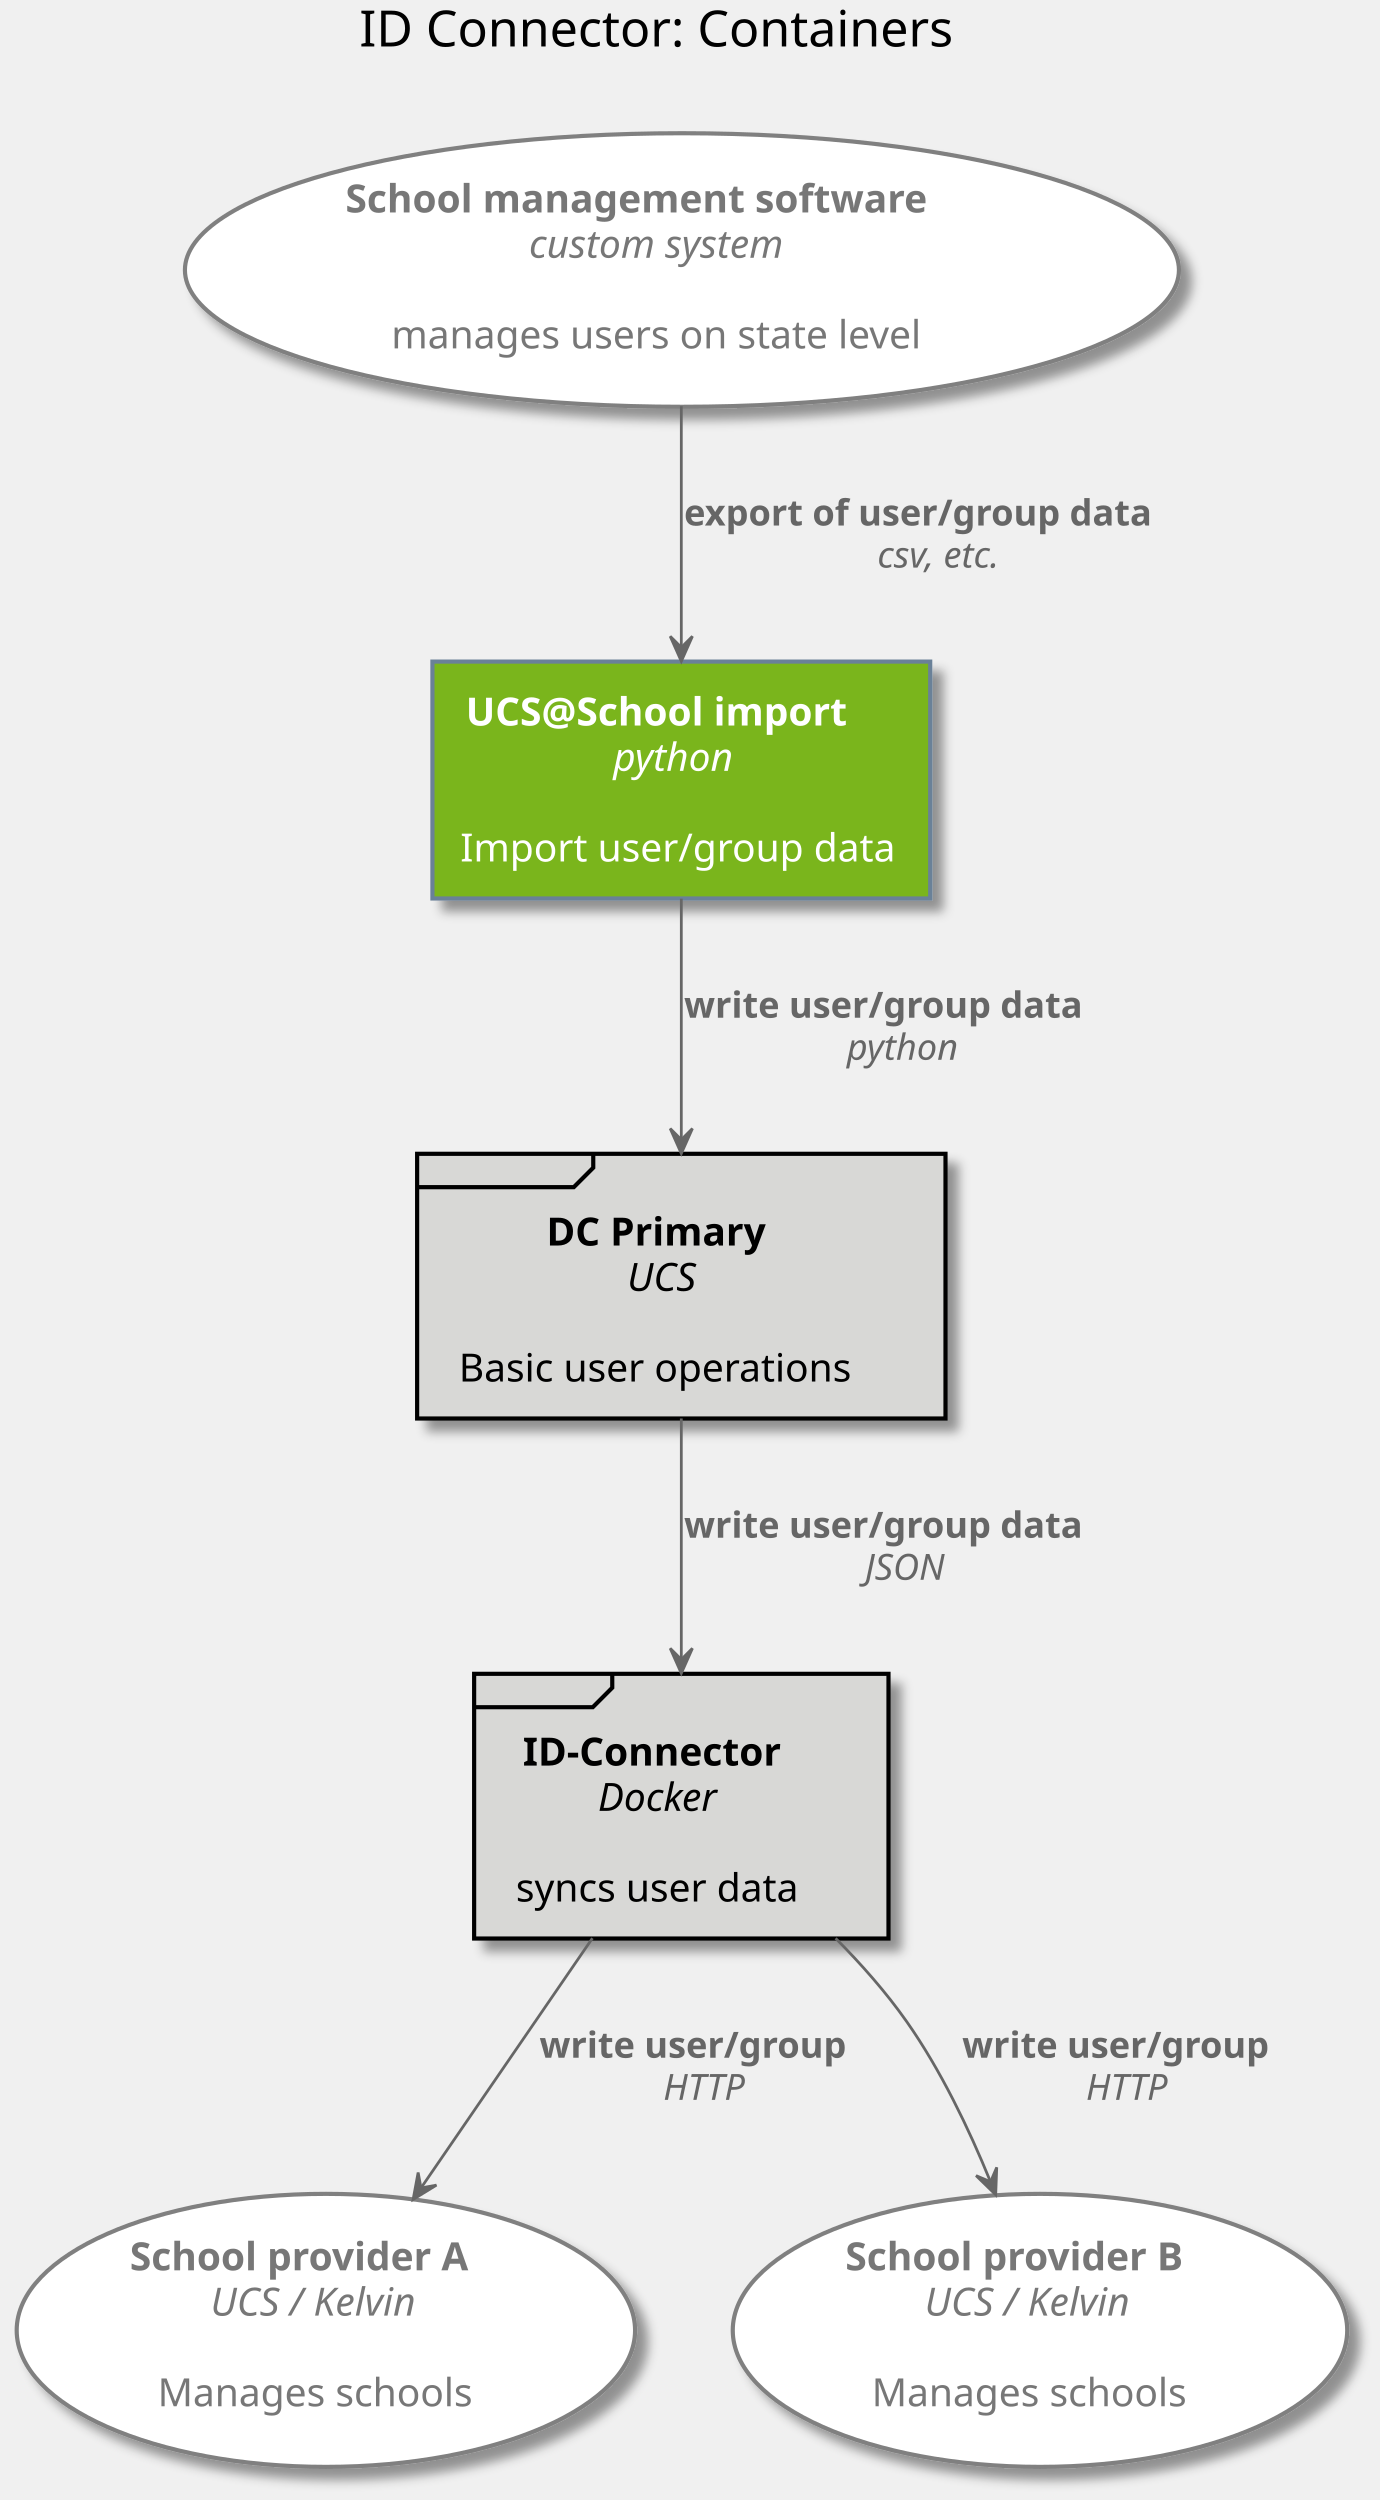
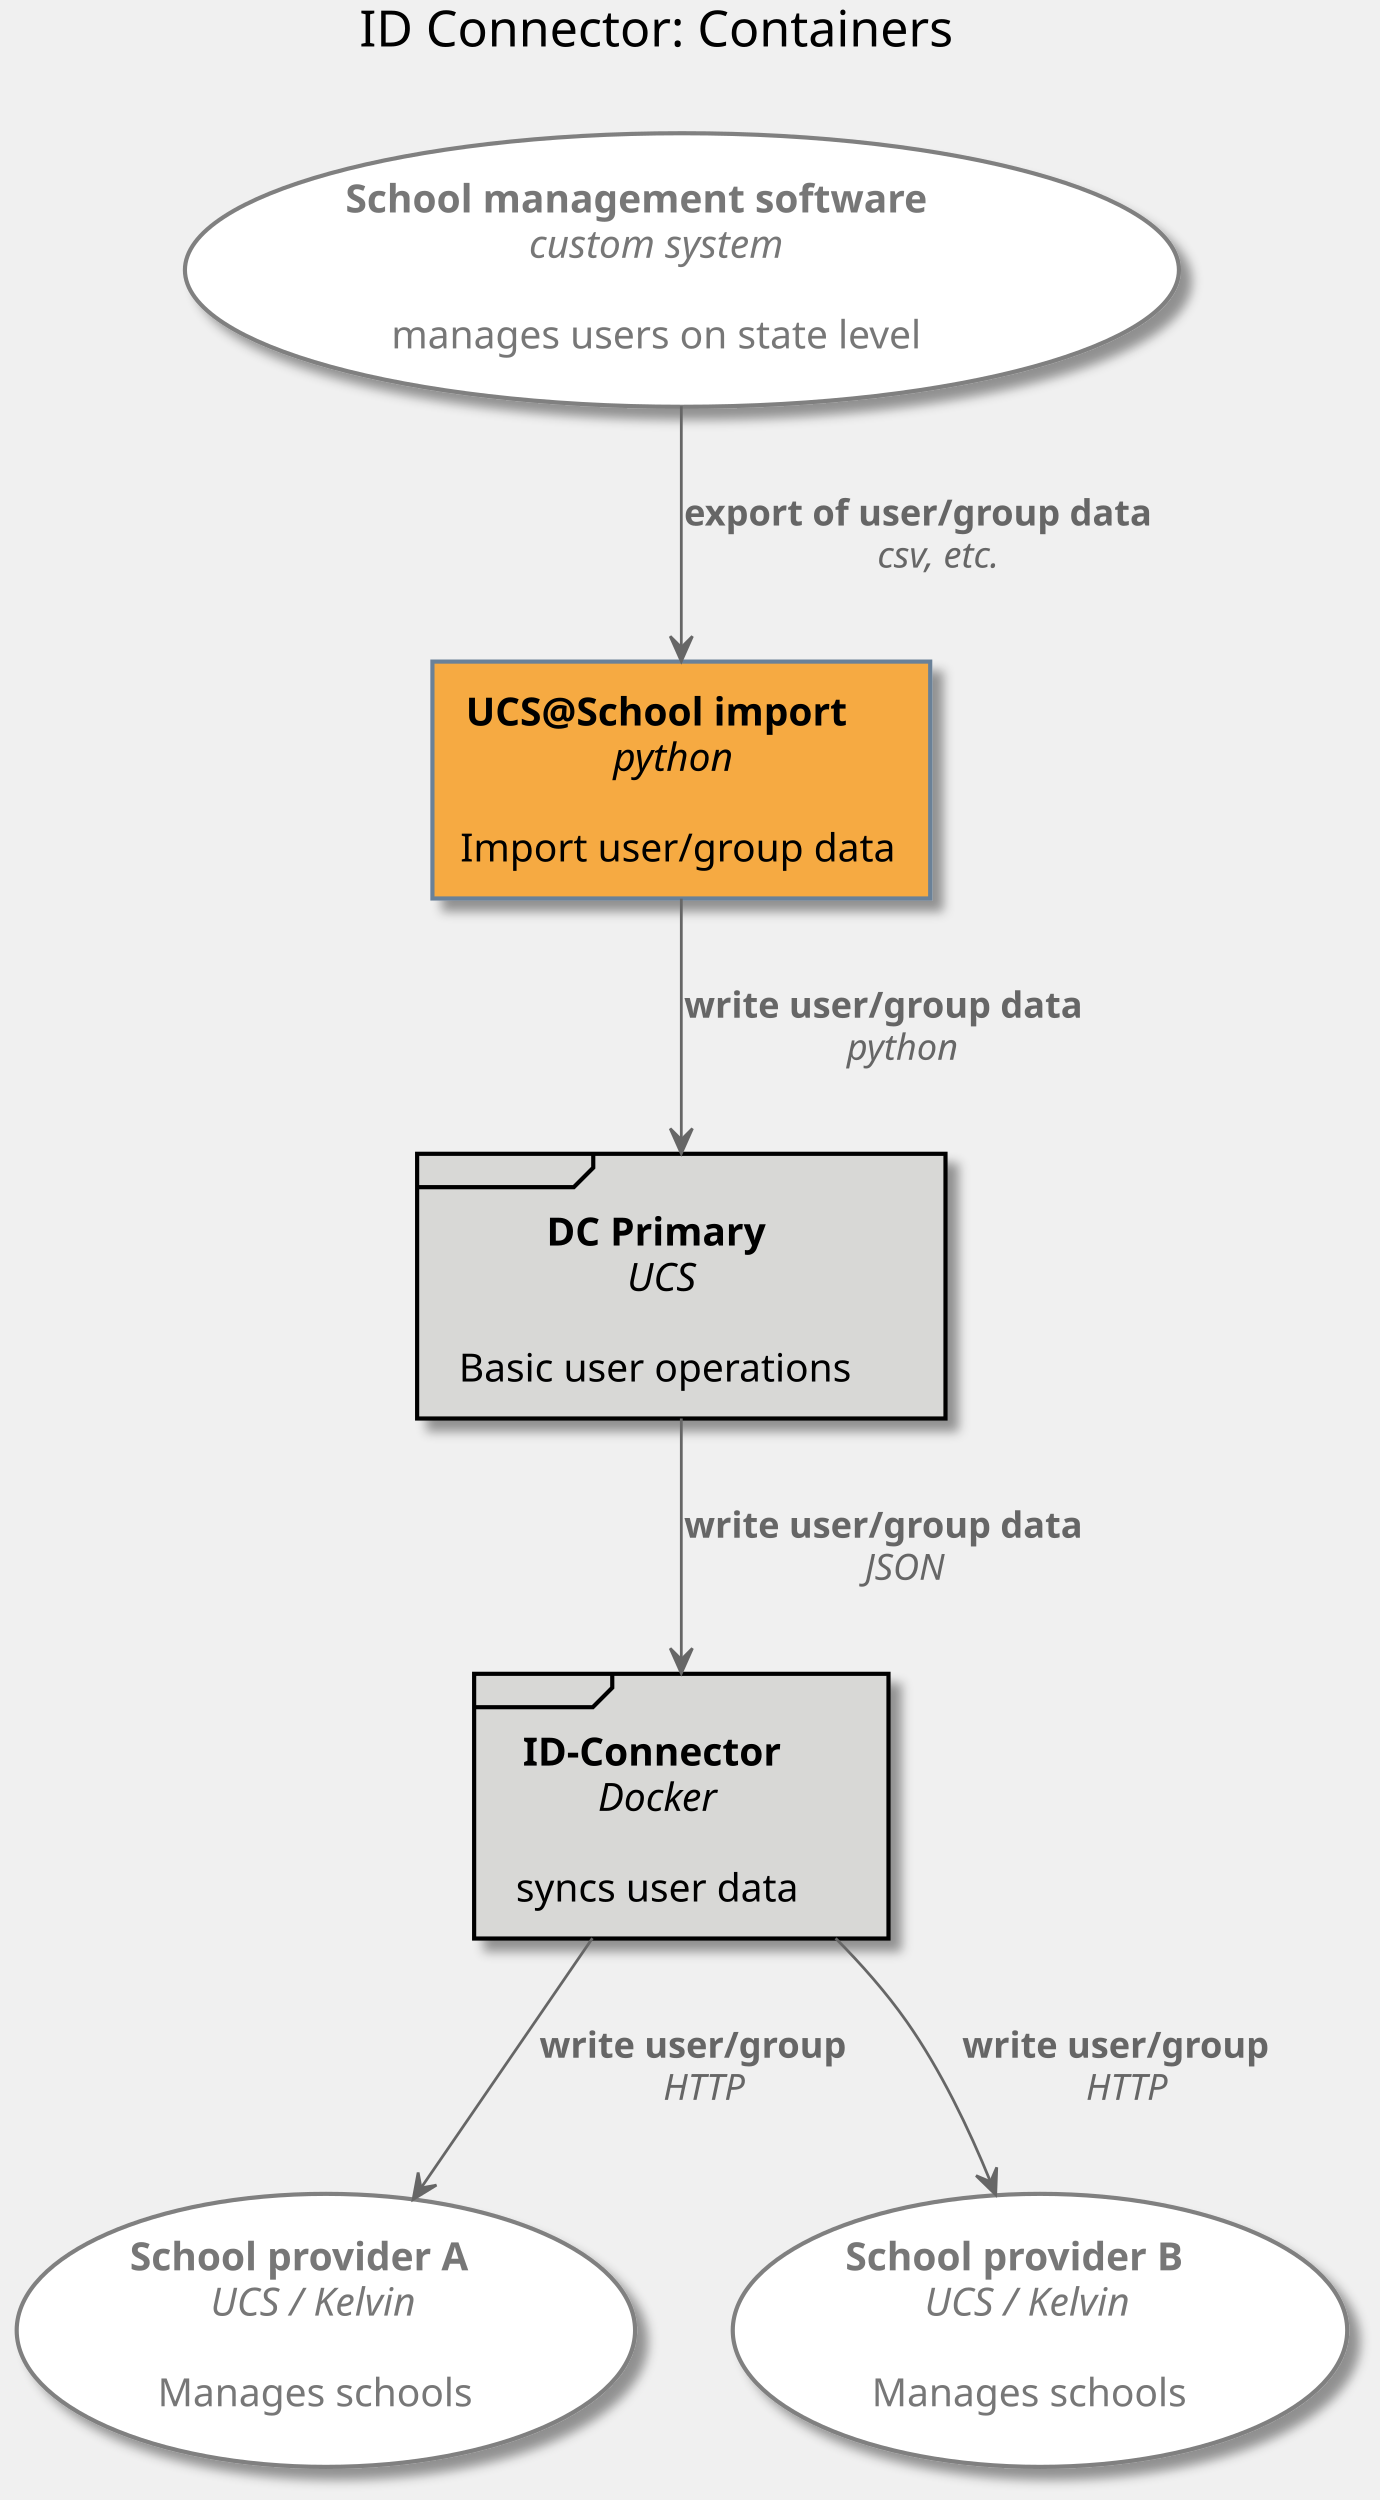
<svg xmlns="http://www.w3.org/2000/svg" contentScriptType="application/ecmascript" contentStyleType="text/css" height="899px" preserveAspectRatio="none" style="width:496px;height:899px;background:#FFFFFF;" version="1.1" viewBox="0 0 496 899" width="496px" zoomAndPan="magnify">
  <defs>
-     <filter height="300%" id="fcage67ntd0zc" width="300%" x="-1" y="-1">
+     <filter height="300%" id="f1ruph2ab63yde" width="300%" x="-1" y="-1">
      <feGaussianBlur result="blurOut" stdDeviation="2.0" />
      <feColorMatrix in="blurOut" result="blurOut2" type="matrix" values="0 0 0 0 0 0 0 0 0 0 0 0 0 0 0 0 0 0 .4 0" />
      <feOffset dx="4.0" dy="4.0" in="blurOut2" result="blurOut3" />
      <feBlend in="SourceGraphic" in2="blurOut3" mode="normal" />
    </filter>
  </defs>
  <g>
    <text fill="#000000" font-family="sans-serif" font-size="18" lengthAdjust="spacing" textLength="225" x="129.23" y="16.708">ID Connector: Containers</text>
    <text fill="#000000" font-family="sans-serif" font-size="18" lengthAdjust="spacing" textLength="0" x="244.73" y="37.661" />
-     <rect fill="#D8D8D6" filter="url(#fcage67ntd0zc)" height="95.188" style="stroke:#000000;stroke-width:1.5;" width="190" x="150" y="414.906" />
+     <rect fill="#D8D8D6" filter="url(#f1ruph2ab63yde)" height="95.188" style="stroke:#000000;stroke-width:1.5;" width="190" x="150" y="414.906" />
    <path d="M213.333,414.906 L213.333,419.906 L206.333,426.906 L150,426.906 " fill="none" style="stroke:#000000;stroke-width:1.5;" />
    <text fill="#000000" font-family="sans-serif" font-size="14" font-weight="bold" lengthAdjust="spacing" textLength="87" x="196.5" y="447.901">DC Primary</text>
    <text fill="#000000" font-family="sans-serif" font-size="14" font-style="italic" lengthAdjust="spacing" textLength="29" x="225.5" y="464.198">UCS</text>
    <text fill="#000000" font-family="sans-serif" font-size="14" lengthAdjust="spacing" textLength="0" x="242" y="480.495" />
    <text fill="#000000" font-family="sans-serif" font-size="14" lengthAdjust="spacing" textLength="150" x="165" y="496.792">Basic user operations</text>
-     <ellipse cx="245.223" cy="97.096" fill="#FFFFFF" filter="url(#fcage67ntd0zc)" rx="178.723" ry="49.189" style="stroke:#808080;stroke-width:1.5;" />
+     <ellipse cx="245.223" cy="97.096" fill="#FFFFFF" filter="url(#f1ruph2ab63yde)" rx="178.723" ry="49.189" style="stroke:#808080;stroke-width:1.5;" />
    <text fill="#777777" font-family="sans-serif" font-size="14" font-weight="bold" lengthAdjust="spacing" textLength="236" x="124.223" y="76.398">School management software</text>
    <text fill="#777777" font-family="sans-serif" font-size="14" font-style="italic" lengthAdjust="spacing" textLength="104" x="190.223" y="92.695">custom system</text>
    <text fill="#777777" font-family="sans-serif" font-size="14" lengthAdjust="spacing" textLength="0" x="244.223" y="108.992" />
    <text fill="#777777" font-family="sans-serif" font-size="14" lengthAdjust="spacing" textLength="203" x="140.723" y="125.288">manages users on state level</text>
-     <rect fill="#7AB51D" filter="url(#fcage67ntd0zc)" height="85.188" style="stroke:#6A8198;stroke-width:1.5;" width="179" x="155.5" y="237.906" />
-     <text fill="#FFFFFF" font-family="sans-serif" font-size="14" font-weight="bold" lengthAdjust="spacing" textLength="155" x="167.5" y="260.901">UCS@School import</text>
-     <text fill="#FFFFFF" font-family="sans-serif" font-size="14" font-style="italic" lengthAdjust="spacing" textLength="49" x="220.5" y="277.198">python</text>
-     <text fill="#FFFFFF" font-family="sans-serif" font-size="14" lengthAdjust="spacing" textLength="0" x="247" y="293.495" />
-     <text fill="#FFFFFF" font-family="sans-serif" font-size="14" lengthAdjust="spacing" textLength="159" x="165.5" y="309.792">Import user/group data</text>
-     <rect fill="#D8D8D6" filter="url(#fcage67ntd0zc)" height="95.188" style="stroke:#000000;stroke-width:1.5;" width="149" x="170.5" y="601.906" />
+     <rect fill="#F6AA42" filter="url(#f1ruph2ab63yde)" height="85.188" style="stroke:#6A8198;stroke-width:1.5;" width="179" x="155.5" y="237.906" />
+     <text fill="#000000" font-family="sans-serif" font-size="14" font-weight="bold" lengthAdjust="spacing" textLength="155" x="167.5" y="260.901">UCS@School import</text>
+     <text fill="#000000" font-family="sans-serif" font-size="14" font-style="italic" lengthAdjust="spacing" textLength="49" x="220.5" y="277.198">python</text>
+     <text fill="#000000" font-family="sans-serif" font-size="14" lengthAdjust="spacing" textLength="0" x="247" y="293.495" />
+     <text fill="#000000" font-family="sans-serif" font-size="14" lengthAdjust="spacing" textLength="159" x="165.5" y="309.792">Import user/group data</text>
+     <rect fill="#D8D8D6" filter="url(#f1ruph2ab63yde)" height="95.188" style="stroke:#000000;stroke-width:1.5;" width="149" x="170.5" y="601.906" />
    <path d="M220.167,601.906 L220.167,606.906 L213.167,613.906 L170.5,613.906 " fill="none" style="stroke:#000000;stroke-width:1.5;" />
    <text fill="#000000" font-family="sans-serif" font-size="14" font-weight="bold" lengthAdjust="spacing" textLength="104" x="188" y="634.901">ID-Connector</text>
    <text fill="#000000" font-family="sans-serif" font-size="14" font-style="italic" lengthAdjust="spacing" textLength="50" x="215" y="651.198">Docker</text>
    <text fill="#000000" font-family="sans-serif" font-size="14" lengthAdjust="spacing" textLength="0" x="242" y="667.495" />
    <text fill="#000000" font-family="sans-serif" font-size="14" lengthAdjust="spacing" textLength="109" x="185.5" y="683.792">syncs user data</text>
-     <ellipse cx="117.187" cy="838.001" fill="#FFFFFF" filter="url(#fcage67ntd0zc)" rx="111.187" ry="49.094" style="stroke:#808080;stroke-width:1.5;" />
+     <ellipse cx="117.187" cy="838.001" fill="#FFFFFF" filter="url(#f1ruph2ab63yde)" rx="111.187" ry="49.094" style="stroke:#808080;stroke-width:1.5;" />
    <text fill="#777777" font-family="sans-serif" font-size="14" font-weight="bold" lengthAdjust="spacing" textLength="141" x="46.687" y="816.402">School provider A</text>
    <text fill="#777777" font-family="sans-serif" font-size="14" font-style="italic" lengthAdjust="spacing" textLength="83" x="75.687" y="832.699">UCS / Kelvin</text>
    <text fill="#777777" font-family="sans-serif" font-size="14" lengthAdjust="spacing" textLength="0" x="119.187" y="848.996" />
    <text fill="#777777" font-family="sans-serif" font-size="14" lengthAdjust="spacing" textLength="121" x="56.687" y="865.293">Manages schools</text>
-     <ellipse cx="373.98" cy="838.001" fill="#FFFFFF" filter="url(#fcage67ntd0zc)" rx="110.48" ry="49.094" style="stroke:#808080;stroke-width:1.5;" />
+     <ellipse cx="373.98" cy="838.001" fill="#FFFFFF" filter="url(#f1ruph2ab63yde)" rx="110.48" ry="49.094" style="stroke:#808080;stroke-width:1.5;" />
    <text fill="#777777" font-family="sans-serif" font-size="14" font-weight="bold" lengthAdjust="spacing" textLength="140" x="303.98" y="816.402">School provider B</text>
    <text fill="#777777" font-family="sans-serif" font-size="14" font-style="italic" lengthAdjust="spacing" textLength="83" x="332.48" y="832.699">UCS / Kelvin</text>
    <text fill="#777777" font-family="sans-serif" font-size="14" lengthAdjust="spacing" textLength="0" x="375.98" y="848.996" />
    <text fill="#777777" font-family="sans-serif" font-size="14" lengthAdjust="spacing" textLength="121" x="313.48" y="865.293">Manages schools</text>
    <path d="M245,146.066 C245,172.846 245,206.026 245,232.586 " fill="none" id="sms-to-importer" style="stroke:#666666;stroke-width:1.0;" />
    <polygon fill="#666666" points="245,237.806,249,228.806,245,232.806,241,228.806,245,237.806" style="stroke:#666666;stroke-width:1.0;" />
    <text fill="#666666" font-family="sans-serif" font-size="13" font-weight="bold" lengthAdjust="spacing" textLength="193" x="246" y="188.973">export of user/group data</text>
    <text fill="#666666" font-family="sans-serif" font-size="13" font-style="italic" lengthAdjust="spacing" textLength="54" x="315.5" y="204.106">csv, etc.</text>
    <path d="M245,323.156 C245,348.966 245,382.296 245,409.756 " fill="none" id="importer-to-primary" style="stroke:#666666;stroke-width:1.0;" />
    <polygon fill="#666666" points="245,414.816,249,405.816,245,409.816,241,405.816,245,414.816" style="stroke:#666666;stroke-width:1.0;" />
    <text fill="#666666" font-family="sans-serif" font-size="13" font-weight="bold" lengthAdjust="spacing" textLength="162" x="246" y="365.973">write user/group data</text>
    <text fill="#666666" font-family="sans-serif" font-size="13" font-style="italic" lengthAdjust="spacing" textLength="45" x="304.5" y="381.106">python</text>
    <path d="M245,510.086 C245,536.486 245,569.556 245,596.736 " fill="none" id="primary-to-id_connector" style="stroke:#666666;stroke-width:1.0;" />
    <polygon fill="#666666" points="245,601.736,249,592.736,245,596.736,241,592.736,245,601.736" style="stroke:#666666;stroke-width:1.0;" />
    <text fill="#666666" font-family="sans-serif" font-size="13" font-weight="bold" lengthAdjust="spacing" textLength="162" x="246" y="552.973">write user/group data</text>
    <text fill="#666666" font-family="sans-serif" font-size="13" font-style="italic" lengthAdjust="spacing" textLength="32" x="311" y="568.106">JSON</text>
    <path d="M213.03,696.986 C194.33,724.226 170.72,758.626 151.59,786.506 " fill="none" id="id_connector-to-school_provider_a" style="stroke:#666666;stroke-width:1.0;" />
    <polygon fill="#666666" points="148.56,790.916,156.955,785.766,151.393,786.796,150.363,781.234,148.56,790.916" style="stroke:#666666;stroke-width:1.0;" />
    <text fill="#666666" font-family="sans-serif" font-size="13" font-weight="bold" lengthAdjust="spacing" textLength="123" x="194" y="739.973">write user/group</text>
    <text fill="#666666" font-family="sans-serif" font-size="13" font-style="italic" lengthAdjust="spacing" textLength="34" x="238.5" y="755.106">HTTP</text>
    <path d="M300.49,697.016 C309.72,706.316 318.66,716.466 326,726.906 C338.26,744.346 348.39,765.426 356.13,784.436 " fill="none" id="id_connector-to-school_provider_b" style="stroke:#666666;stroke-width:1.0;" />
    <polygon fill="#666666" points="358.05,789.226,358.421,779.384,356.193,784.584,350.994,782.356,358.05,789.226" style="stroke:#666666;stroke-width:1.0;" />
    <text fill="#666666" font-family="sans-serif" font-size="13" font-weight="bold" lengthAdjust="spacing" textLength="123" x="346" y="739.973">write user/group</text>
    <text fill="#666666" font-family="sans-serif" font-size="13" font-style="italic" lengthAdjust="spacing" textLength="34" x="390.5" y="755.106">HTTP</text>
  </g>
</svg>
